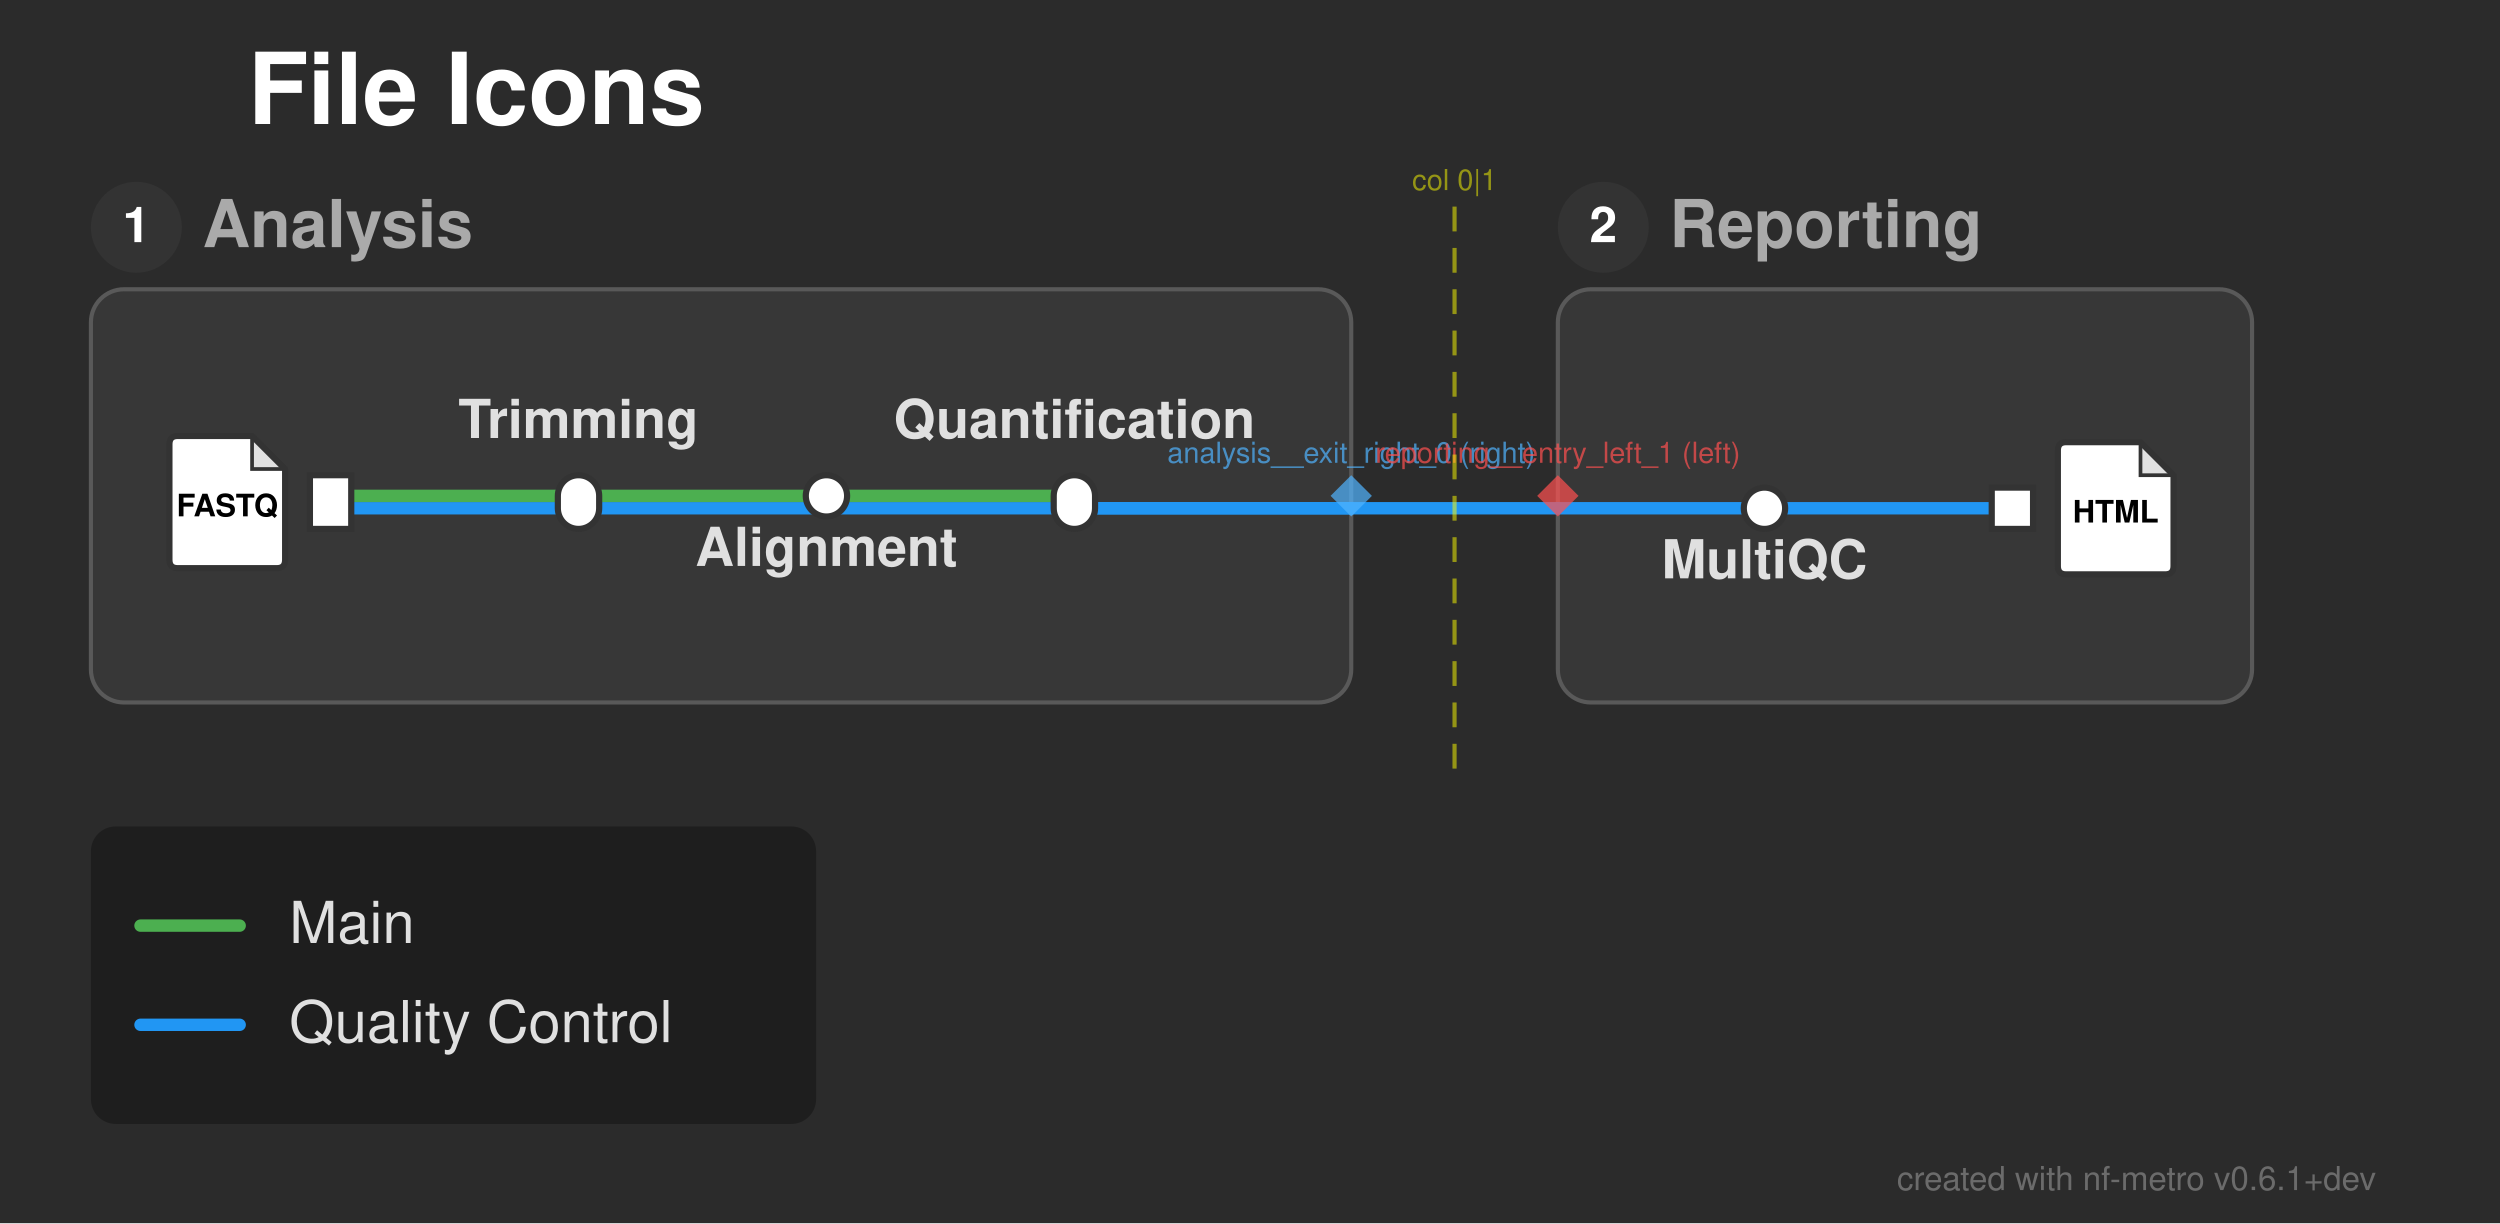
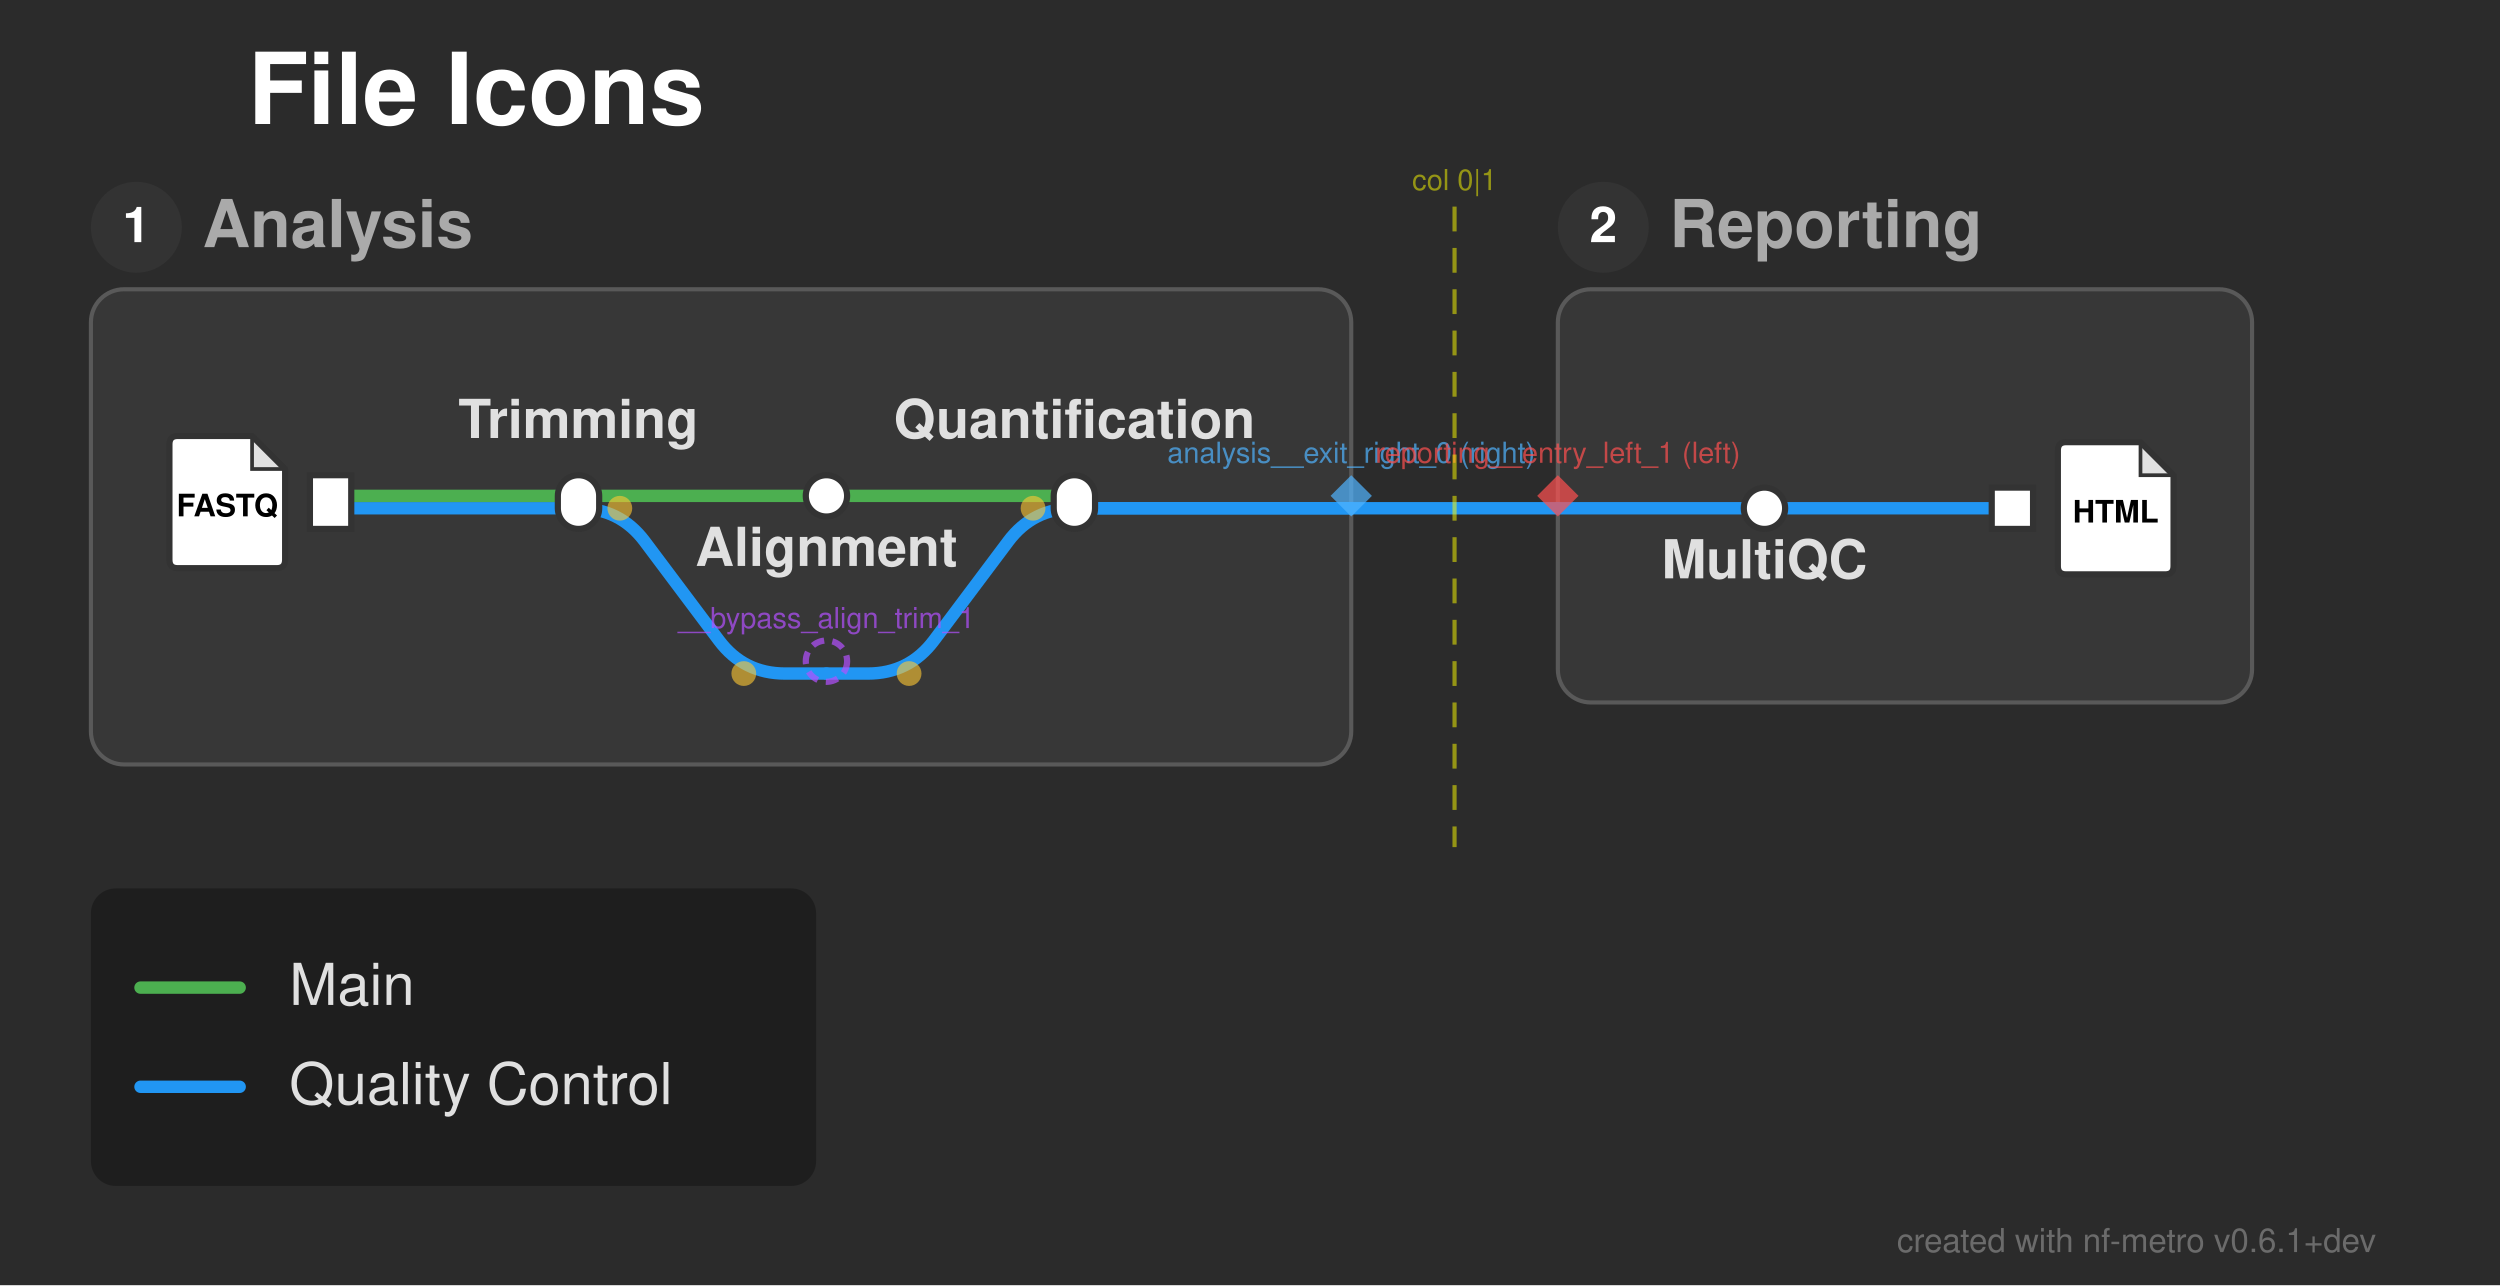
- <svg xmlns="http://www.w3.org/2000/svg" width="605" height="296" viewBox="0 0 605 296">
+ <svg xmlns="http://www.w3.org/2000/svg" width="605" height="311" viewBox="0 0 605 311">
  <defs>
</defs>
-   <rect x="0" y="0" width="605" height="296" fill="#2b2b2b" />
+   <rect x="0" y="0" width="605" height="311" fill="#2b2b2b" />
  <text x="60.0" y="30.0" font-size="24.0" fill="#ffffff" font-family="'Helvetica Neue', Helvetica, Arial, sans-serif" font-weight="bold" class="nf-metro-title">File Icons</text>
-   <rect x="22.0" y="70.0" width="305.0" height="100.0" rx="8" ry="8" fill="#373737" stroke="#595959" stroke-width="1.0" />
+   <rect x="22.0" y="70.0" width="305.0" height="115.0" rx="8" ry="8" fill="#373737" stroke="#595959" stroke-width="1.0" />
  <circle cx="33.0" cy="55.0" r="11" fill="#333333" class="nf-metro-section-num-circle" />
  <text x="33.0" y="55.0" font-size="12" fill="#ffffff" font-family="'Helvetica Neue', Helvetica, Arial, sans-serif" font-weight="bold" text-anchor="middle" dy="0.3em">1</text>
  <text x="49.0" y="55.0" font-size="16.0" fill="#aaaaaa" font-family="'Helvetica Neue', Helvetica, Arial, sans-serif" font-weight="bold" dy="0.3em" class="nf-metro-section-label">Analysis</text>
  <rect x="377.0" y="70.0" width="168.0" height="100.0" rx="8" ry="8" fill="#373737" stroke="#595959" stroke-width="1.0" />
  <circle cx="388.0" cy="55.0" r="11" fill="#333333" class="nf-metro-section-num-circle" />
  <text x="388.0" y="55.0" font-size="12" fill="#ffffff" font-family="'Helvetica Neue', Helvetica, Arial, sans-serif" font-weight="bold" text-anchor="middle" dy="0.3em">2</text>
  <text x="404.0" y="55.0" font-size="16.0" fill="#aaaaaa" font-family="'Helvetica Neue', Helvetica, Arial, sans-serif" font-weight="bold" dy="0.3em" class="nf-metro-section-label">Reporting</text>
  <path d="M80.0,123.0 L140.0,123.0" stroke="#2196F3" stroke-width="3.0" stroke-linecap="round" class="metro-line-qc" />
  <path d="M427.0,123.0 L487.0,123.0" stroke="#2196F3" stroke-width="3.0" stroke-linecap="round" class="metro-line-qc" />
-   <path d="M140.0,123.0 L327.0,123.0" stroke="#2196F3" stroke-width="3.0" stroke-linecap="round" class="metro-line-qc" />
  <path d="M377.0,123.0 L427.0,123.0" stroke="#2196F3" stroke-width="3.0" stroke-linecap="round" class="metro-line-qc" />
  <path d="M260.0,123.0 L327.0,123.0" stroke="#2196F3" stroke-width="3.0" stroke-linecap="round" class="metro-line-qc" />
  <path d="M327.0,123.0 L377.0,123.0" stroke="#2196F3" stroke-width="3.0" stroke-linecap="round" class="metro-line-qc" />
+   <path d="M140.0,123.0 L140.0,123.0 Q150.0,123.0,156.0,131.0 L174.0,155.0 Q180.0,163.0,190.0,163.0 L200.0,163.0" stroke="#2196F3" stroke-width="3.0" fill="none" stroke-linecap="round" stroke-linejoin="round" class="metro-line-qc" />
+   <path d="M200.0,163.0 L210.0,163.0 Q220.0,163.0,226.0,155.0 L244.0,131.0 Q250.0,123.0,260.0,123.0 L327.0,123.0" stroke="#2196F3" stroke-width="3.0" fill="none" stroke-linecap="round" stroke-linejoin="round" class="metro-line-qc" />
  <path d="M80.0,120.0 L140.0,120.0" stroke="#4CAF50" stroke-width="3.0" stroke-linecap="round" class="metro-line-main" />
  <path d="M140.0,120.0 L200.0,120.0" stroke="#4CAF50" stroke-width="3.0" stroke-linecap="round" class="metro-line-main" />
  <path d="M200.0,120.0 L260.0,120.0" stroke="#4CAF50" stroke-width="3.0" stroke-linecap="round" class="metro-line-main" />
  <rect x="75.0" y="115.0" width="10.0" height="13.0" fill="#ffffff" stroke="#333333" stroke-width="1.5" />
  <path d="M43.0,105.5 L61.0,105.5 L69.0,113.5 L69.0,135.5 Q69.0,137.5,67.0,137.5 L43.0,137.5 Q41.0,137.5,41.0,135.5 L41.0,107.5 Q41.0,105.5,43.0,105.5 Z" fill="#ffffff" stroke="#333333" stroke-width="1.5" stroke-linejoin="round" />
  <path d="M61.0,105.5 L61.0,113.5 L69.0,113.5 Z" fill="#333333" opacity="0.15" stroke="none" />
  <path d="M61.0,105.5 L61.0,113.5 L69.0,113.5" fill="none" stroke="#333333" stroke-width="0.9" />
  <text x="55.0" y="122.7" font-size="7.5" fill="#000000" font-family="'Helvetica Neue', Helvetica, Arial, sans-serif" font-weight="bold" text-anchor="middle" dy="0.3em">FASTQ</text>
  <rect x="135.0" y="115.0" width="10.0" height="13.0" rx="5.0" ry="5.0" fill="#ffffff" stroke="#333333" stroke-width="1.5" />
  <rect x="195.0" y="115.0" width="10.0" height="10.0" rx="5.0" ry="5.0" fill="#ffffff" stroke="#333333" stroke-width="1.5" />
  <rect x="255.0" y="115.0" width="10.0" height="13.0" rx="5.0" ry="5.0" fill="#ffffff" stroke="#333333" stroke-width="1.5" />
  <rect x="422.0" y="118.0" width="10.0" height="10.0" rx="5.0" ry="5.0" fill="#ffffff" stroke="#333333" stroke-width="1.5" />
  <rect x="482.0" y="118.0" width="10.0" height="10.0" fill="#ffffff" stroke="#333333" stroke-width="1.5" />
  <path d="M500.0,107.0 L518.0,107.0 L526.0,115.0 L526.0,137.0 Q526.0,139.0,524.0,139.0 L500.0,139.0 Q498.0,139.0,498.0,137.0 L498.0,109.0 Q498.0,107.0,500.0,107.0 Z" fill="#ffffff" stroke="#333333" stroke-width="1.5" stroke-linejoin="round" />
  <path d="M518.0,107.0 L518.0,115.0 L526.0,115.0 Z" fill="#333333" opacity="0.15" stroke="none" />
  <path d="M518.0,107.0 L518.0,115.0 L526.0,115.0" fill="none" stroke="#333333" stroke-width="0.9" />
  <text x="512.0" y="124.2" font-size="7.5" fill="#000000" font-family="'Helvetica Neue', Helvetica, Arial, sans-serif" font-weight="bold" text-anchor="middle" dy="0.3em">HTML</text>
  <text x="427.0" y="134.0" font-size="13.0" fill="#e0e0e0" font-family="'Helvetica Neue', Helvetica, Arial, sans-serif" font-weight="bold" text-anchor="middle" dominant-baseline="hanging">MultiQC</text>
  <text x="140.0" y="106.0" font-size="13.0" fill="#e0e0e0" font-family="'Helvetica Neue', Helvetica, Arial, sans-serif" font-weight="bold" text-anchor="middle" dominant-baseline="auto">Trimming</text>
  <text x="200.0" y="131.0" font-size="13.0" fill="#e0e0e0" font-family="'Helvetica Neue', Helvetica, Arial, sans-serif" font-weight="bold" text-anchor="middle" dominant-baseline="hanging">Alignment</text>
  <text x="260.0" y="106.0" font-size="13.0" fill="#e0e0e0" font-family="'Helvetica Neue', Helvetica, Arial, sans-serif" font-weight="bold" text-anchor="middle" dominant-baseline="auto">Quantification</text>
+   <circle cx="150.0" cy="123.0" r="3.0" fill="rgba(255, 200, 50, 0.6)" />
+   <circle cx="180.0" cy="163.0" r="3.0" fill="rgba(255, 200, 50, 0.6)" />
+   <circle cx="220.0" cy="163.0" r="3.0" fill="rgba(255, 200, 50, 0.6)" />
+   <circle cx="250.0" cy="123.0" r="3.0" fill="rgba(255, 200, 50, 0.6)" />
  <path d="M327.0,115.0 L332.0,120.0 L327.0,125.0 L322.0,120.0 Z" fill="rgba(80, 180, 255, 0.7)" stroke="none" />
  <text x="327.0" y="112.0" font-size="7" fill="rgba(80, 180, 255, 0.7)" font-family="'Helvetica Neue', Helvetica, Arial, sans-serif" text-anchor="middle" dominant-baseline="auto">analysis__exit_right_0 (right)</text>
  <path d="M377.0,115.0 L382.0,120.0 L377.0,125.0 L372.0,120.0 Z" fill="rgba(255, 80, 80, 0.7)" stroke="none" />
  <text x="377.0" y="112.0" font-size="7" fill="rgba(255, 80, 80, 0.7)" font-family="'Helvetica Neue', Helvetica, Arial, sans-serif" text-anchor="middle" dominant-baseline="auto">reporting__entry_left_1 (left)</text>
-   <path d="M352.0,50.0 L352.0,190.0" stroke="rgba(255, 255, 0, 0.5)" stroke-width="1" stroke-dasharray="6,4" />
+   <path d="M352.0,50.0 L352.0,205.0" stroke="rgba(255, 255, 0, 0.5)" stroke-width="1" stroke-dasharray="6,4" />
  <text x="352.0" y="46.0" font-size="7" fill="rgba(255, 255, 0, 0.5)" font-family="'Helvetica Neue', Helvetica, Arial, sans-serif" text-anchor="middle">col 0|1</text>
-   <rect x="22.0" y="200.0" width="175.5" height="72.0" rx="6" ry="6" fill="rgba(0, 0, 0, 0.3)" />
-   <path d="M34.0,224.0 L58.0,224.0" stroke="#4CAF50" stroke-width="3.0" stroke-linecap="round" />
-   <text x="70.0" y="224.0" font-size="14.0" fill="#e0e0e0" font-family="'Helvetica Neue', Helvetica, Arial, sans-serif" dy="0.3em">Main</text>
-   <path d="M34.0,248.0 L58.0,248.0" stroke="#2196F3" stroke-width="3.0" stroke-linecap="round" />
-   <text x="70.0" y="248.0" font-size="14.0" fill="#e0e0e0" font-family="'Helvetica Neue', Helvetica, Arial, sans-serif" dy="0.3em">Quality Control</text>
-   <text x="575.0" y="288.0" font-size="8" fill="rgba(150, 150, 150, 0.6)" font-family="'Helvetica Neue', Helvetica, Arial, sans-serif" text-anchor="end">created with nf-metro v0.6.1+dev</text>
+   <circle cx="200.0" cy="160.0" r="5" fill="none" stroke="rgba(180, 80, 255, 0.7)" stroke-width="1.5" stroke-dasharray="3,2" />
+   <text x="200.0" y="152.0" font-size="7" fill="rgba(180, 80, 255, 0.7)" font-family="'Helvetica Neue', Helvetica, Arial, sans-serif" text-anchor="middle" dominant-baseline="auto">__bypass_align_trim_1</text>
+   <rect x="22.0" y="215.0" width="175.5" height="72.0" rx="6" ry="6" fill="rgba(0, 0, 0, 0.3)" />
+   <path d="M34.0,239.0 L58.0,239.0" stroke="#4CAF50" stroke-width="3.0" stroke-linecap="round" />
+   <text x="70.0" y="239.0" font-size="14.0" fill="#e0e0e0" font-family="'Helvetica Neue', Helvetica, Arial, sans-serif" dy="0.3em">Main</text>
+   <path d="M34.0,263.0 L58.0,263.0" stroke="#2196F3" stroke-width="3.0" stroke-linecap="round" />
+   <text x="70.0" y="263.0" font-size="14.0" fill="#e0e0e0" font-family="'Helvetica Neue', Helvetica, Arial, sans-serif" dy="0.3em">Quality Control</text>
+   <text x="575.0" y="303.0" font-size="8" fill="rgba(150, 150, 150, 0.6)" font-family="'Helvetica Neue', Helvetica, Arial, sans-serif" text-anchor="end">created with nf-metro v0.6.1+dev</text>
</svg>
